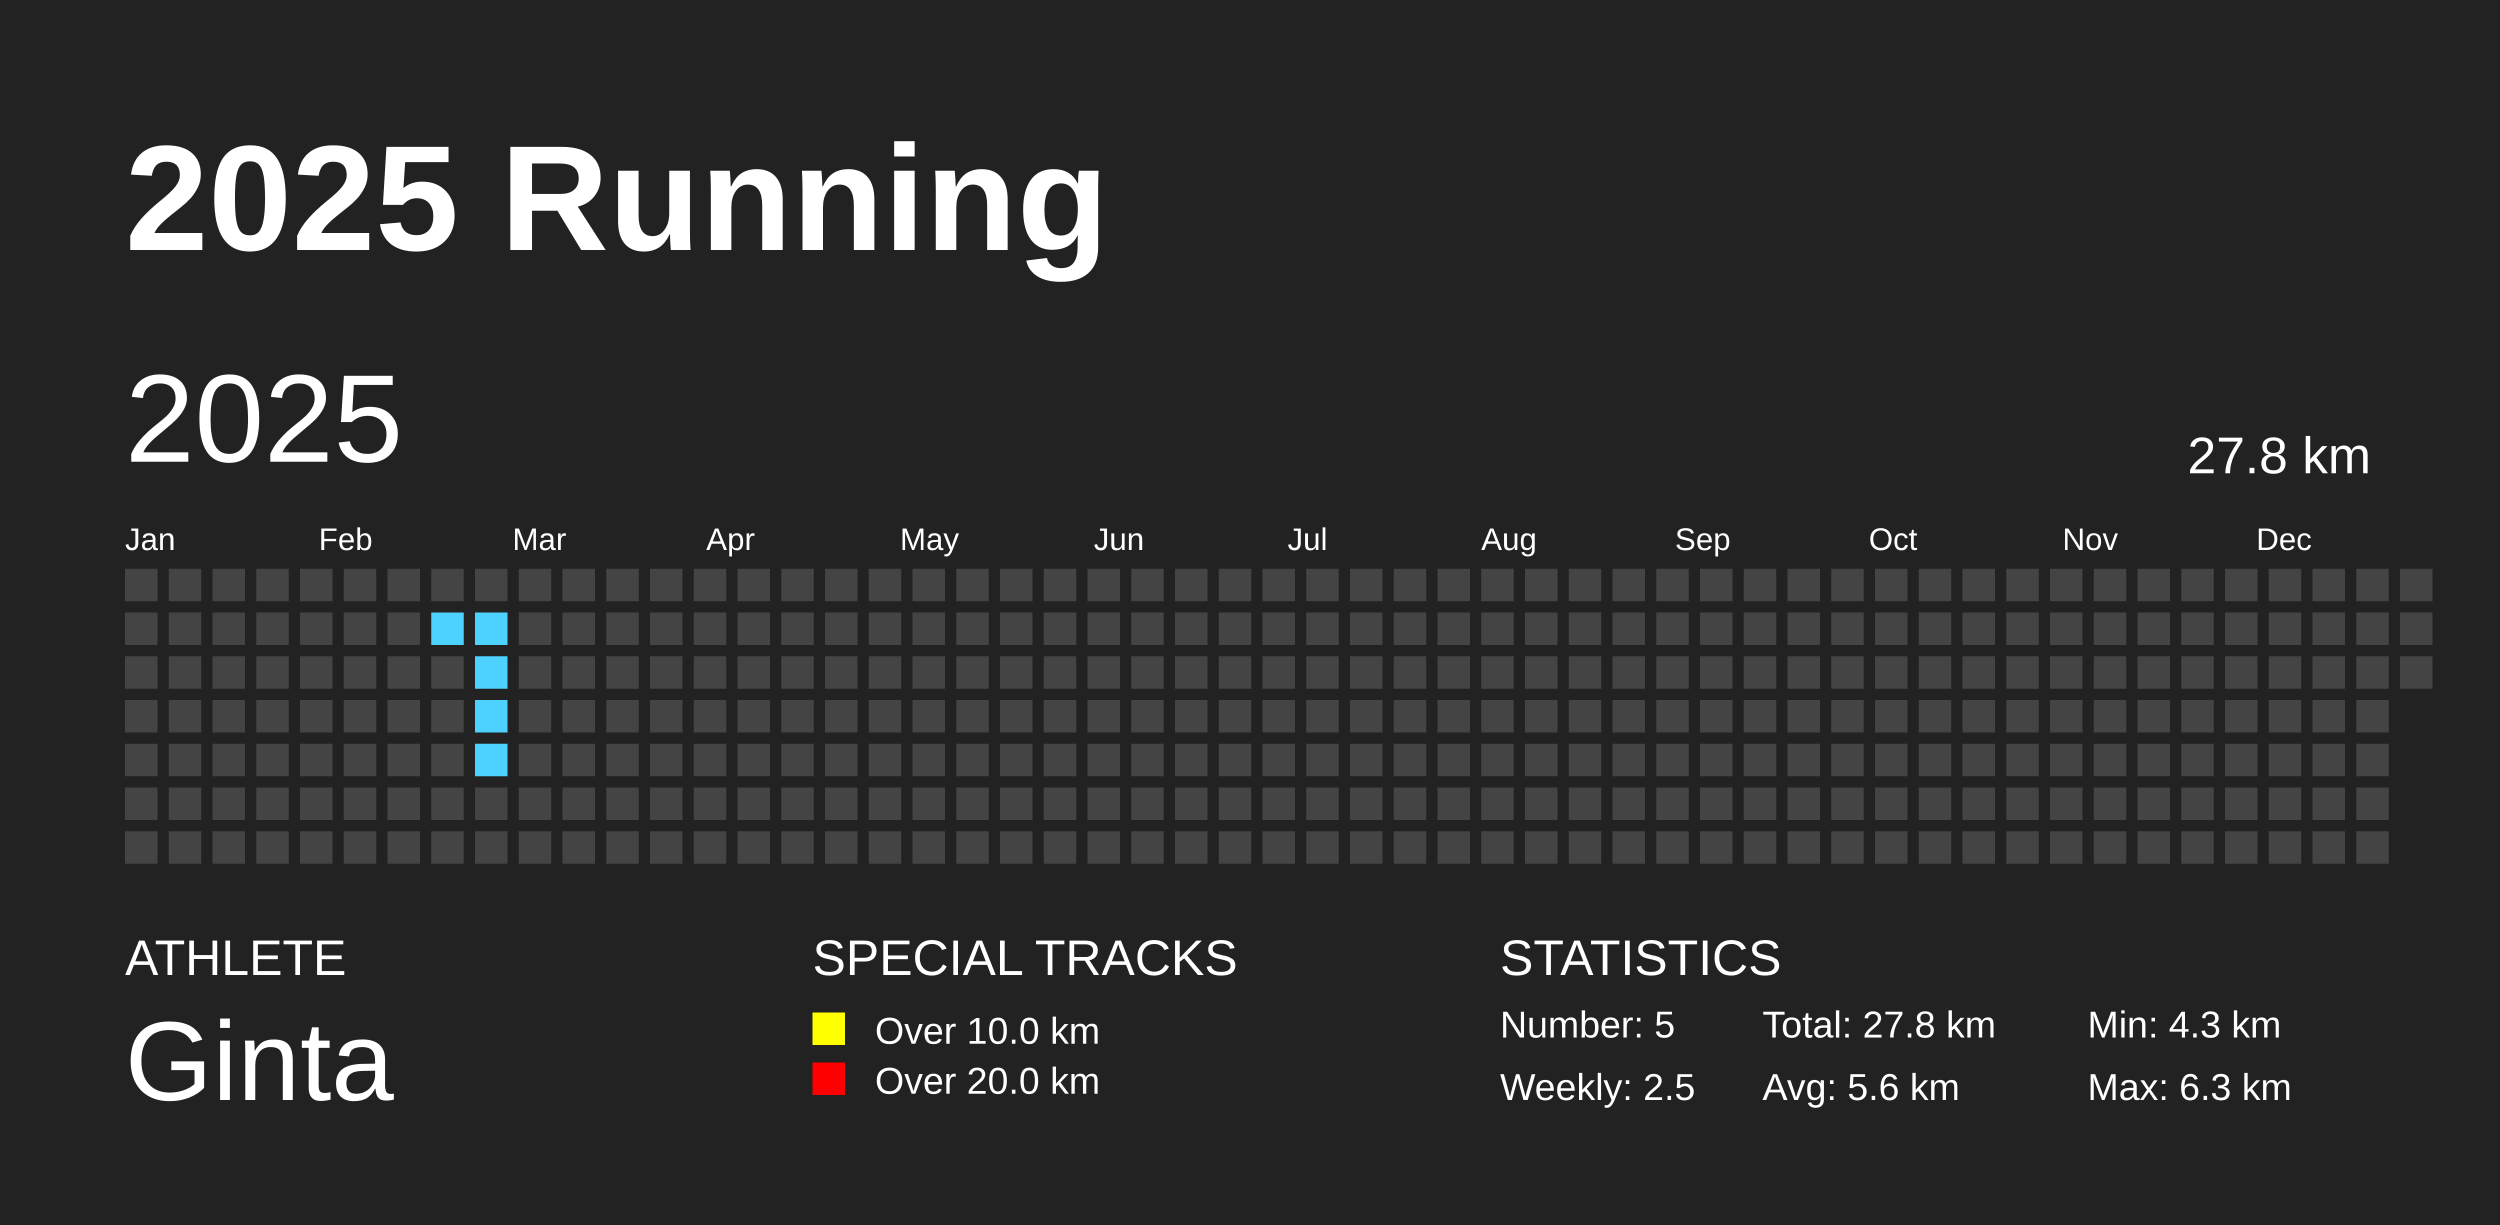
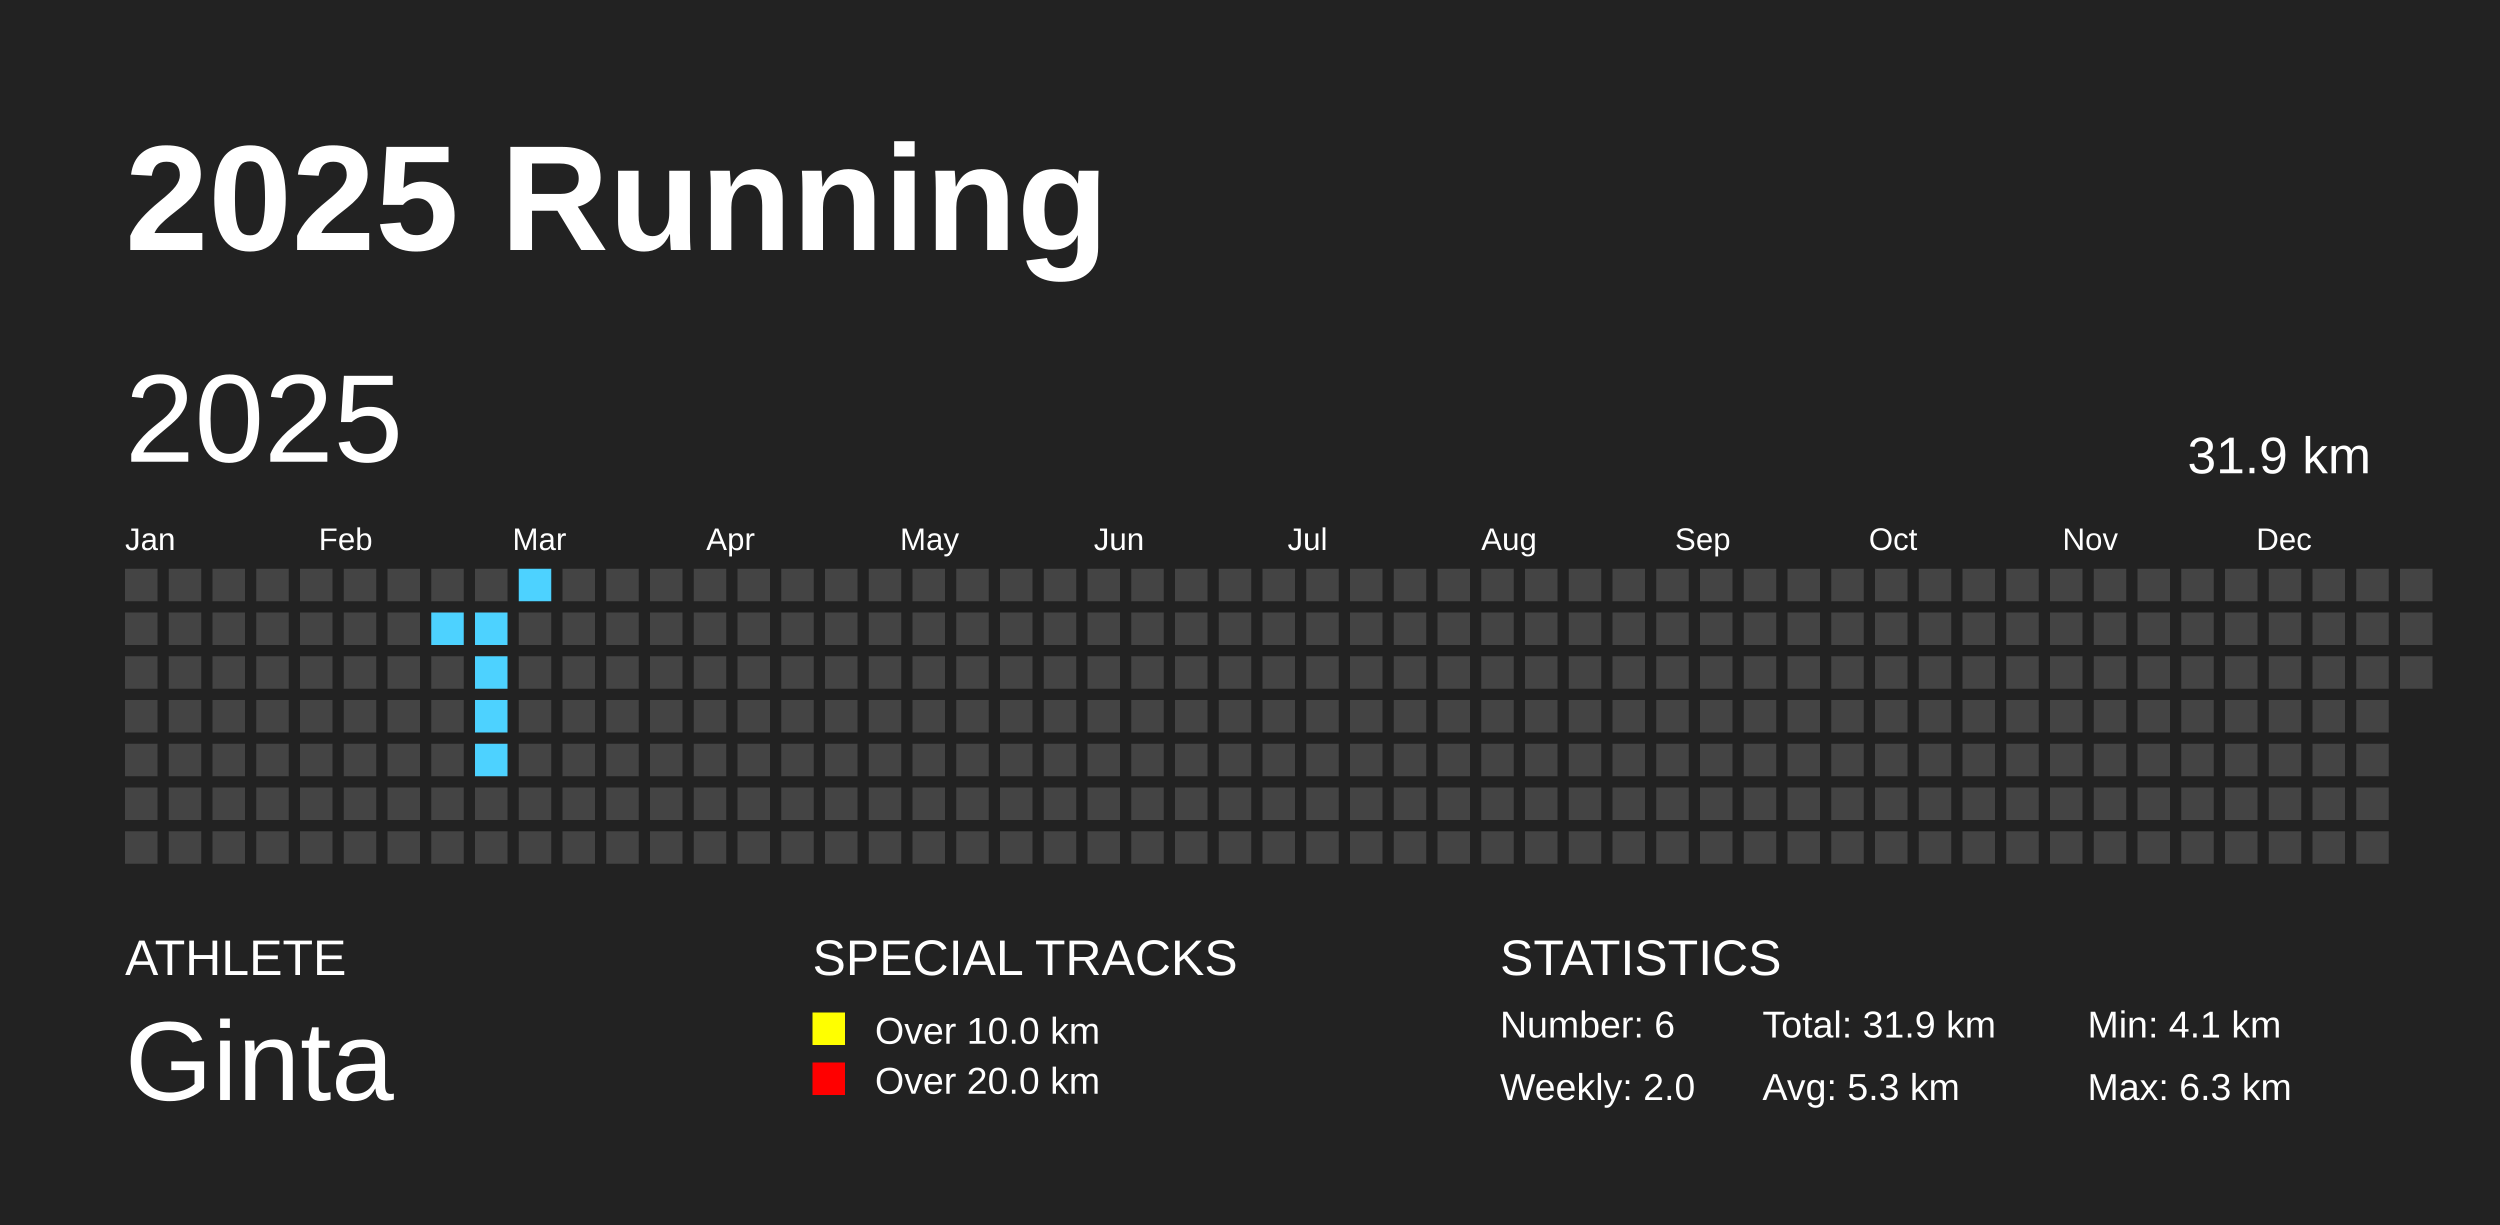
<svg xmlns="http://www.w3.org/2000/svg" baseProfile="full" height="98mm" version="1.1" viewBox="0,0,200,98" width="200mm">
  <defs />
  <rect fill="#222222" height="98" width="200" x="0" y="0" />
  <text fill="#FFFFFF" style="font-size:12px; font-family:Arial; font-weight:bold;" x="10" y="20">2025 Running</text>
  <text fill="#FFFFFF" style="font-size:4px; font-family:Arial" x="10" y="78">ATHLETE</text>
  <text fill="#FFFFFF" style="font-size:9px; font-family:Arial" x="10" y="88">Ginta</text>
  <text fill="#FFFFFF" style="font-size:4px; font-family:Arial" x="65" y="78">SPECIAL TRACKS</text>
  <rect fill="yellow" height="2.6" width="2.6" x="65" y="81" />
  <text fill="#FFFFFF" style="font-size:3px; font-family:Arial" x="70" y="83.5">Over 10.0 km</text>
  <rect fill="red" height="2.6" width="2.6" x="65" y="85" />
  <text fill="#FFFFFF" style="font-size:3px; font-family:Arial" x="70" y="87.5">Over 20.0 km</text>
  <text fill="#FFFFFF" style="font-size:4px; font-family:Arial" x="120" y="78">STATISTICS</text>
-   <text fill="#FFFFFF" style="font-size:3px; font-family:Arial" x="120" y="83">Number: 5</text>
-   <text fill="#FFFFFF" style="font-size:3px; font-family:Arial" x="120" y="88">Weekly: 2.5</text>
-   <text fill="#FFFFFF" style="font-size:3px; font-family:Arial" x="141" y="83">Total: 27.8 km</text>
-   <text fill="#FFFFFF" style="font-size:3px; font-family:Arial" x="141" y="88">Avg: 5.6 km</text>
-   <text fill="#FFFFFF" style="font-size:3px; font-family:Arial" x="167" y="83">Min: 4.3 km</text>
+   <text fill="#FFFFFF" style="font-size:3px; font-family:Arial" x="120" y="83">Number: 6</text>
+   <text fill="#FFFFFF" style="font-size:3px; font-family:Arial" x="120" y="88">Weekly: 2.0</text>
+   <text fill="#FFFFFF" style="font-size:3px; font-family:Arial" x="141" y="83">Total: 31.9 km</text>
+   <text fill="#FFFFFF" style="font-size:3px; font-family:Arial" x="141" y="88">Avg: 5.3 km</text>
+   <text fill="#FFFFFF" style="font-size:3px; font-family:Arial" x="167" y="83">Min: 4.1 km</text>
  <text fill="#FFFFFF" style="font-size:3px; font-family:Arial" x="167" y="88">Max: 6.3 km</text>
  <text dominant-baseline="hanging" fill="#FFFFFF" style="font-size:10.0px; font-family:Arial;" x="10" y="30">2025</text>
-   <text dominant-baseline="hanging" fill="#FFFFFF" style="font-size:4.125px; font-family:Arial;" x="175" y="35">27.8 km</text>
+   <text dominant-baseline="hanging" fill="#FFFFFF" style="font-size:4.125px; font-family:Arial;" x="175" y="35">31.9 km</text>
  <text fill="#FFFFFF" style="font-size:2.5px; font-family:Arial" x="10.0" y="44">Jan</text>
  <text fill="#FFFFFF" style="font-size:2.5px; font-family:Arial" x="25.5" y="44">Feb</text>
  <text fill="#FFFFFF" style="font-size:2.5px; font-family:Arial" x="41.0" y="44">Mar</text>
  <text fill="#FFFFFF" style="font-size:2.5px; font-family:Arial" x="56.5" y="44">Apr</text>
  <text fill="#FFFFFF" style="font-size:2.5px; font-family:Arial" x="72.0" y="44">May</text>
  <text fill="#FFFFFF" style="font-size:2.5px; font-family:Arial" x="87.5" y="44">Jun</text>
  <text fill="#FFFFFF" style="font-size:2.5px; font-family:Arial" x="103.0" y="44">Jul</text>
  <text fill="#FFFFFF" style="font-size:2.5px; font-family:Arial" x="118.5" y="44">Aug</text>
  <text fill="#FFFFFF" style="font-size:2.5px; font-family:Arial" x="134.0" y="44">Sep</text>
  <text fill="#FFFFFF" style="font-size:2.5px; font-family:Arial" x="149.5" y="44">Oct</text>
  <text fill="#FFFFFF" style="font-size:2.5px; font-family:Arial" x="165.0" y="44">Nov</text>
  <text fill="#FFFFFF" style="font-size:2.5px; font-family:Arial" x="180.5" y="44">Dec</text>
  <rect fill="#444444" height="2.6" width="2.6" x="10.0" y="45.5" />
  <rect fill="#444444" height="2.6" width="2.6" x="10.0" y="49.0" />
  <rect fill="#444444" height="2.6" width="2.6" x="10.0" y="52.5" />
  <rect fill="#444444" height="2.6" width="2.6" x="10.0" y="56.0" />
  <rect fill="#444444" height="2.6" width="2.6" x="10.0" y="59.5" />
  <rect fill="#444444" height="2.6" width="2.6" x="10.0" y="63.0" />
  <rect fill="#444444" height="2.6" width="2.6" x="10.0" y="66.5" />
  <rect fill="#444444" height="2.6" width="2.6" x="13.5" y="45.5" />
  <rect fill="#444444" height="2.6" width="2.6" x="13.5" y="49.0" />
  <rect fill="#444444" height="2.6" width="2.6" x="13.5" y="52.5" />
  <rect fill="#444444" height="2.6" width="2.6" x="13.5" y="56.0" />
  <rect fill="#444444" height="2.6" width="2.6" x="13.5" y="59.5" />
  <rect fill="#444444" height="2.6" width="2.6" x="13.5" y="63.0" />
  <rect fill="#444444" height="2.6" width="2.6" x="13.5" y="66.5" />
  <rect fill="#444444" height="2.6" width="2.6" x="17.0" y="45.5" />
  <rect fill="#444444" height="2.6" width="2.6" x="17.0" y="49.0" />
  <rect fill="#444444" height="2.6" width="2.6" x="17.0" y="52.5" />
  <rect fill="#444444" height="2.6" width="2.6" x="17.0" y="56.0" />
  <rect fill="#444444" height="2.6" width="2.6" x="17.0" y="59.5" />
  <rect fill="#444444" height="2.6" width="2.6" x="17.0" y="63.0" />
  <rect fill="#444444" height="2.6" width="2.6" x="17.0" y="66.5" />
  <rect fill="#444444" height="2.6" width="2.6" x="20.5" y="45.5" />
  <rect fill="#444444" height="2.6" width="2.6" x="20.5" y="49.0" />
  <rect fill="#444444" height="2.6" width="2.6" x="20.5" y="52.5" />
  <rect fill="#444444" height="2.6" width="2.6" x="20.5" y="56.0" />
  <rect fill="#444444" height="2.6" width="2.6" x="20.5" y="59.5" />
  <rect fill="#444444" height="2.6" width="2.6" x="20.5" y="63.0" />
  <rect fill="#444444" height="2.6" width="2.6" x="20.5" y="66.5" />
  <rect fill="#444444" height="2.6" width="2.6" x="24.0" y="45.5" />
  <rect fill="#444444" height="2.6" width="2.6" x="24.0" y="49.0" />
  <rect fill="#444444" height="2.6" width="2.6" x="24.0" y="52.5" />
  <rect fill="#444444" height="2.6" width="2.6" x="24.0" y="56.0" />
  <rect fill="#444444" height="2.6" width="2.6" x="24.0" y="59.5" />
  <rect fill="#444444" height="2.6" width="2.6" x="24.0" y="63.0" />
  <rect fill="#444444" height="2.6" width="2.6" x="24.0" y="66.5" />
  <rect fill="#444444" height="2.6" width="2.6" x="27.5" y="45.5" />
  <rect fill="#444444" height="2.6" width="2.6" x="27.5" y="49.0" />
  <rect fill="#444444" height="2.6" width="2.6" x="27.5" y="52.5" />
  <rect fill="#444444" height="2.6" width="2.6" x="27.5" y="56.0" />
  <rect fill="#444444" height="2.6" width="2.6" x="27.5" y="59.5" />
  <rect fill="#444444" height="2.6" width="2.6" x="27.5" y="63.0" />
  <rect fill="#444444" height="2.6" width="2.6" x="27.5" y="66.5" />
  <rect fill="#444444" height="2.6" width="2.6" x="31.0" y="45.5" />
  <rect fill="#444444" height="2.6" width="2.6" x="31.0" y="49.0" />
  <rect fill="#444444" height="2.6" width="2.6" x="31.0" y="52.5" />
  <rect fill="#444444" height="2.6" width="2.6" x="31.0" y="56.0" />
  <rect fill="#444444" height="2.6" width="2.6" x="31.0" y="59.5" />
  <rect fill="#444444" height="2.6" width="2.6" x="31.0" y="63.0" />
  <rect fill="#444444" height="2.6" width="2.6" x="31.0" y="66.5" />
  <rect fill="#444444" height="2.6" width="2.6" x="34.5" y="45.5" />
  <rect fill="#4dd2ff" height="2.6" width="2.6" x="34.5" y="49.0" />
  <rect fill="#444444" height="2.6" width="2.6" x="34.5" y="52.5" />
  <rect fill="#444444" height="2.6" width="2.6" x="34.5" y="56.0" />
  <rect fill="#444444" height="2.6" width="2.6" x="34.5" y="59.5" />
  <rect fill="#444444" height="2.6" width="2.6" x="34.5" y="63.0" />
  <rect fill="#444444" height="2.6" width="2.6" x="34.5" y="66.5" />
  <rect fill="#444444" height="2.6" width="2.6" x="38.0" y="45.5" />
  <rect fill="#4dd2ff" height="2.6" width="2.6" x="38.0" y="49.0" />
  <rect fill="#4dd2ff" height="2.6" width="2.6" x="38.0" y="52.5" />
  <rect fill="#4dd2ff" height="2.6" width="2.6" x="38.0" y="56.0" />
  <rect fill="#4dd2ff" height="2.6" width="2.6" x="38.0" y="59.5" />
  <rect fill="#444444" height="2.6" width="2.6" x="38.0" y="63.0" />
  <rect fill="#444444" height="2.6" width="2.6" x="38.0" y="66.5" />
-   <rect fill="#444444" height="2.6" width="2.6" x="41.5" y="45.5" />
+   <rect fill="#4dd2ff" height="2.6" width="2.6" x="41.5" y="45.5" />
  <rect fill="#444444" height="2.6" width="2.6" x="41.5" y="49.0" />
  <rect fill="#444444" height="2.6" width="2.6" x="41.5" y="52.5" />
  <rect fill="#444444" height="2.6" width="2.6" x="41.5" y="56.0" />
  <rect fill="#444444" height="2.6" width="2.6" x="41.5" y="59.5" />
  <rect fill="#444444" height="2.6" width="2.6" x="41.5" y="63.0" />
  <rect fill="#444444" height="2.6" width="2.6" x="41.5" y="66.5" />
  <rect fill="#444444" height="2.6" width="2.6" x="45.0" y="45.5" />
  <rect fill="#444444" height="2.6" width="2.6" x="45.0" y="49.0" />
  <rect fill="#444444" height="2.6" width="2.6" x="45.0" y="52.5" />
  <rect fill="#444444" height="2.6" width="2.6" x="45.0" y="56.0" />
  <rect fill="#444444" height="2.6" width="2.6" x="45.0" y="59.5" />
  <rect fill="#444444" height="2.6" width="2.6" x="45.0" y="63.0" />
  <rect fill="#444444" height="2.6" width="2.6" x="45.0" y="66.5" />
  <rect fill="#444444" height="2.6" width="2.6" x="48.5" y="45.5" />
  <rect fill="#444444" height="2.6" width="2.6" x="48.5" y="49.0" />
  <rect fill="#444444" height="2.6" width="2.6" x="48.5" y="52.5" />
  <rect fill="#444444" height="2.6" width="2.6" x="48.5" y="56.0" />
  <rect fill="#444444" height="2.6" width="2.6" x="48.5" y="59.5" />
  <rect fill="#444444" height="2.6" width="2.6" x="48.5" y="63.0" />
  <rect fill="#444444" height="2.6" width="2.6" x="48.5" y="66.5" />
  <rect fill="#444444" height="2.6" width="2.6" x="52.0" y="45.5" />
  <rect fill="#444444" height="2.6" width="2.6" x="52.0" y="49.0" />
  <rect fill="#444444" height="2.6" width="2.6" x="52.0" y="52.5" />
  <rect fill="#444444" height="2.6" width="2.6" x="52.0" y="56.0" />
  <rect fill="#444444" height="2.6" width="2.6" x="52.0" y="59.5" />
  <rect fill="#444444" height="2.6" width="2.6" x="52.0" y="63.0" />
  <rect fill="#444444" height="2.6" width="2.6" x="52.0" y="66.5" />
  <rect fill="#444444" height="2.6" width="2.6" x="55.5" y="45.5" />
  <rect fill="#444444" height="2.6" width="2.6" x="55.5" y="49.0" />
  <rect fill="#444444" height="2.6" width="2.6" x="55.5" y="52.5" />
  <rect fill="#444444" height="2.6" width="2.6" x="55.5" y="56.0" />
  <rect fill="#444444" height="2.6" width="2.6" x="55.5" y="59.5" />
  <rect fill="#444444" height="2.6" width="2.6" x="55.5" y="63.0" />
  <rect fill="#444444" height="2.6" width="2.6" x="55.5" y="66.5" />
  <rect fill="#444444" height="2.6" width="2.6" x="59.0" y="45.5" />
  <rect fill="#444444" height="2.6" width="2.6" x="59.0" y="49.0" />
  <rect fill="#444444" height="2.6" width="2.6" x="59.0" y="52.5" />
  <rect fill="#444444" height="2.6" width="2.6" x="59.0" y="56.0" />
  <rect fill="#444444" height="2.6" width="2.6" x="59.0" y="59.5" />
  <rect fill="#444444" height="2.6" width="2.6" x="59.0" y="63.0" />
  <rect fill="#444444" height="2.6" width="2.6" x="59.0" y="66.5" />
  <rect fill="#444444" height="2.6" width="2.6" x="62.5" y="45.5" />
  <rect fill="#444444" height="2.6" width="2.6" x="62.5" y="49.0" />
  <rect fill="#444444" height="2.6" width="2.6" x="62.5" y="52.5" />
  <rect fill="#444444" height="2.6" width="2.6" x="62.5" y="56.0" />
  <rect fill="#444444" height="2.6" width="2.6" x="62.5" y="59.5" />
  <rect fill="#444444" height="2.6" width="2.6" x="62.5" y="63.0" />
  <rect fill="#444444" height="2.6" width="2.6" x="62.5" y="66.5" />
  <rect fill="#444444" height="2.6" width="2.6" x="66.0" y="45.5" />
  <rect fill="#444444" height="2.6" width="2.6" x="66.0" y="49.0" />
  <rect fill="#444444" height="2.6" width="2.6" x="66.0" y="52.5" />
  <rect fill="#444444" height="2.6" width="2.6" x="66.0" y="56.0" />
  <rect fill="#444444" height="2.6" width="2.6" x="66.0" y="59.5" />
  <rect fill="#444444" height="2.6" width="2.6" x="66.0" y="63.0" />
  <rect fill="#444444" height="2.6" width="2.6" x="66.0" y="66.5" />
  <rect fill="#444444" height="2.6" width="2.6" x="69.5" y="45.5" />
  <rect fill="#444444" height="2.6" width="2.6" x="69.5" y="49.0" />
  <rect fill="#444444" height="2.6" width="2.6" x="69.5" y="52.5" />
  <rect fill="#444444" height="2.6" width="2.6" x="69.5" y="56.0" />
  <rect fill="#444444" height="2.6" width="2.6" x="69.5" y="59.5" />
  <rect fill="#444444" height="2.6" width="2.6" x="69.5" y="63.0" />
  <rect fill="#444444" height="2.6" width="2.6" x="69.5" y="66.5" />
  <rect fill="#444444" height="2.6" width="2.6" x="73.0" y="45.5" />
  <rect fill="#444444" height="2.6" width="2.6" x="73.0" y="49.0" />
  <rect fill="#444444" height="2.6" width="2.6" x="73.0" y="52.5" />
  <rect fill="#444444" height="2.6" width="2.6" x="73.0" y="56.0" />
  <rect fill="#444444" height="2.6" width="2.6" x="73.0" y="59.5" />
  <rect fill="#444444" height="2.6" width="2.6" x="73.0" y="63.0" />
  <rect fill="#444444" height="2.6" width="2.6" x="73.0" y="66.5" />
  <rect fill="#444444" height="2.6" width="2.6" x="76.5" y="45.5" />
  <rect fill="#444444" height="2.6" width="2.6" x="76.5" y="49.0" />
  <rect fill="#444444" height="2.6" width="2.6" x="76.5" y="52.5" />
  <rect fill="#444444" height="2.6" width="2.6" x="76.5" y="56.0" />
  <rect fill="#444444" height="2.6" width="2.6" x="76.5" y="59.5" />
  <rect fill="#444444" height="2.6" width="2.6" x="76.5" y="63.0" />
  <rect fill="#444444" height="2.6" width="2.6" x="76.5" y="66.5" />
  <rect fill="#444444" height="2.6" width="2.6" x="80.0" y="45.5" />
  <rect fill="#444444" height="2.6" width="2.6" x="80.0" y="49.0" />
  <rect fill="#444444" height="2.6" width="2.6" x="80.0" y="52.5" />
  <rect fill="#444444" height="2.6" width="2.6" x="80.0" y="56.0" />
  <rect fill="#444444" height="2.6" width="2.6" x="80.0" y="59.5" />
  <rect fill="#444444" height="2.6" width="2.6" x="80.0" y="63.0" />
  <rect fill="#444444" height="2.6" width="2.6" x="80.0" y="66.5" />
  <rect fill="#444444" height="2.6" width="2.6" x="83.5" y="45.5" />
  <rect fill="#444444" height="2.6" width="2.6" x="83.5" y="49.0" />
  <rect fill="#444444" height="2.6" width="2.6" x="83.5" y="52.5" />
  <rect fill="#444444" height="2.6" width="2.6" x="83.5" y="56.0" />
  <rect fill="#444444" height="2.6" width="2.6" x="83.5" y="59.5" />
  <rect fill="#444444" height="2.6" width="2.6" x="83.5" y="63.0" />
  <rect fill="#444444" height="2.6" width="2.6" x="83.5" y="66.5" />
  <rect fill="#444444" height="2.6" width="2.6" x="87.0" y="45.5" />
  <rect fill="#444444" height="2.6" width="2.6" x="87.0" y="49.0" />
  <rect fill="#444444" height="2.6" width="2.6" x="87.0" y="52.5" />
  <rect fill="#444444" height="2.6" width="2.6" x="87.0" y="56.0" />
  <rect fill="#444444" height="2.6" width="2.6" x="87.0" y="59.5" />
  <rect fill="#444444" height="2.6" width="2.6" x="87.0" y="63.0" />
  <rect fill="#444444" height="2.6" width="2.6" x="87.0" y="66.5" />
  <rect fill="#444444" height="2.6" width="2.6" x="90.5" y="45.5" />
  <rect fill="#444444" height="2.6" width="2.6" x="90.5" y="49.0" />
  <rect fill="#444444" height="2.6" width="2.6" x="90.5" y="52.5" />
  <rect fill="#444444" height="2.6" width="2.6" x="90.5" y="56.0" />
  <rect fill="#444444" height="2.6" width="2.6" x="90.5" y="59.5" />
  <rect fill="#444444" height="2.6" width="2.6" x="90.5" y="63.0" />
  <rect fill="#444444" height="2.6" width="2.6" x="90.5" y="66.5" />
  <rect fill="#444444" height="2.6" width="2.6" x="94.0" y="45.5" />
  <rect fill="#444444" height="2.6" width="2.6" x="94.0" y="49.0" />
  <rect fill="#444444" height="2.6" width="2.6" x="94.0" y="52.5" />
  <rect fill="#444444" height="2.6" width="2.6" x="94.0" y="56.0" />
  <rect fill="#444444" height="2.6" width="2.6" x="94.0" y="59.5" />
  <rect fill="#444444" height="2.6" width="2.6" x="94.0" y="63.0" />
  <rect fill="#444444" height="2.6" width="2.6" x="94.0" y="66.5" />
  <rect fill="#444444" height="2.6" width="2.6" x="97.5" y="45.5" />
  <rect fill="#444444" height="2.6" width="2.6" x="97.5" y="49.0" />
  <rect fill="#444444" height="2.6" width="2.6" x="97.5" y="52.5" />
  <rect fill="#444444" height="2.6" width="2.6" x="97.5" y="56.0" />
  <rect fill="#444444" height="2.6" width="2.6" x="97.5" y="59.5" />
  <rect fill="#444444" height="2.6" width="2.6" x="97.5" y="63.0" />
  <rect fill="#444444" height="2.6" width="2.6" x="97.5" y="66.5" />
  <rect fill="#444444" height="2.6" width="2.6" x="101.0" y="45.5" />
  <rect fill="#444444" height="2.6" width="2.6" x="101.0" y="49.0" />
  <rect fill="#444444" height="2.6" width="2.6" x="101.0" y="52.5" />
  <rect fill="#444444" height="2.6" width="2.6" x="101.0" y="56.0" />
  <rect fill="#444444" height="2.6" width="2.6" x="101.0" y="59.5" />
  <rect fill="#444444" height="2.6" width="2.6" x="101.0" y="63.0" />
  <rect fill="#444444" height="2.6" width="2.6" x="101.0" y="66.5" />
  <rect fill="#444444" height="2.6" width="2.6" x="104.5" y="45.5" />
  <rect fill="#444444" height="2.6" width="2.6" x="104.5" y="49.0" />
  <rect fill="#444444" height="2.6" width="2.6" x="104.5" y="52.5" />
  <rect fill="#444444" height="2.6" width="2.6" x="104.5" y="56.0" />
  <rect fill="#444444" height="2.6" width="2.6" x="104.5" y="59.5" />
  <rect fill="#444444" height="2.6" width="2.6" x="104.5" y="63.0" />
  <rect fill="#444444" height="2.6" width="2.6" x="104.5" y="66.5" />
  <rect fill="#444444" height="2.6" width="2.6" x="108.0" y="45.5" />
  <rect fill="#444444" height="2.6" width="2.6" x="108.0" y="49.0" />
  <rect fill="#444444" height="2.6" width="2.6" x="108.0" y="52.5" />
  <rect fill="#444444" height="2.6" width="2.6" x="108.0" y="56.0" />
  <rect fill="#444444" height="2.6" width="2.6" x="108.0" y="59.5" />
  <rect fill="#444444" height="2.6" width="2.6" x="108.0" y="63.0" />
  <rect fill="#444444" height="2.6" width="2.6" x="108.0" y="66.5" />
  <rect fill="#444444" height="2.6" width="2.6" x="111.5" y="45.5" />
  <rect fill="#444444" height="2.6" width="2.6" x="111.5" y="49.0" />
  <rect fill="#444444" height="2.6" width="2.6" x="111.5" y="52.5" />
  <rect fill="#444444" height="2.6" width="2.6" x="111.5" y="56.0" />
  <rect fill="#444444" height="2.6" width="2.6" x="111.5" y="59.5" />
  <rect fill="#444444" height="2.6" width="2.6" x="111.5" y="63.0" />
  <rect fill="#444444" height="2.6" width="2.6" x="111.5" y="66.5" />
  <rect fill="#444444" height="2.6" width="2.6" x="115.0" y="45.5" />
  <rect fill="#444444" height="2.6" width="2.6" x="115.0" y="49.0" />
  <rect fill="#444444" height="2.6" width="2.6" x="115.0" y="52.5" />
  <rect fill="#444444" height="2.6" width="2.6" x="115.0" y="56.0" />
  <rect fill="#444444" height="2.6" width="2.6" x="115.0" y="59.5" />
  <rect fill="#444444" height="2.6" width="2.6" x="115.0" y="63.0" />
  <rect fill="#444444" height="2.6" width="2.6" x="115.0" y="66.5" />
  <rect fill="#444444" height="2.6" width="2.6" x="118.5" y="45.5" />
  <rect fill="#444444" height="2.6" width="2.6" x="118.5" y="49.0" />
  <rect fill="#444444" height="2.6" width="2.6" x="118.5" y="52.5" />
  <rect fill="#444444" height="2.6" width="2.6" x="118.5" y="56.0" />
  <rect fill="#444444" height="2.6" width="2.6" x="118.5" y="59.5" />
  <rect fill="#444444" height="2.6" width="2.6" x="118.5" y="63.0" />
  <rect fill="#444444" height="2.6" width="2.6" x="118.5" y="66.5" />
  <rect fill="#444444" height="2.6" width="2.6" x="122.0" y="45.5" />
  <rect fill="#444444" height="2.6" width="2.6" x="122.0" y="49.0" />
  <rect fill="#444444" height="2.6" width="2.6" x="122.0" y="52.5" />
  <rect fill="#444444" height="2.6" width="2.6" x="122.0" y="56.0" />
  <rect fill="#444444" height="2.6" width="2.6" x="122.0" y="59.5" />
  <rect fill="#444444" height="2.6" width="2.6" x="122.0" y="63.0" />
  <rect fill="#444444" height="2.6" width="2.6" x="122.0" y="66.5" />
  <rect fill="#444444" height="2.6" width="2.6" x="125.5" y="45.5" />
  <rect fill="#444444" height="2.6" width="2.6" x="125.5" y="49.0" />
  <rect fill="#444444" height="2.6" width="2.6" x="125.5" y="52.5" />
  <rect fill="#444444" height="2.6" width="2.6" x="125.5" y="56.0" />
  <rect fill="#444444" height="2.6" width="2.6" x="125.5" y="59.5" />
  <rect fill="#444444" height="2.6" width="2.6" x="125.5" y="63.0" />
  <rect fill="#444444" height="2.6" width="2.6" x="125.5" y="66.5" />
  <rect fill="#444444" height="2.6" width="2.6" x="129.0" y="45.5" />
  <rect fill="#444444" height="2.6" width="2.6" x="129.0" y="49.0" />
  <rect fill="#444444" height="2.6" width="2.6" x="129.0" y="52.5" />
  <rect fill="#444444" height="2.6" width="2.6" x="129.0" y="56.0" />
  <rect fill="#444444" height="2.6" width="2.6" x="129.0" y="59.5" />
  <rect fill="#444444" height="2.6" width="2.6" x="129.0" y="63.0" />
  <rect fill="#444444" height="2.6" width="2.6" x="129.0" y="66.5" />
  <rect fill="#444444" height="2.6" width="2.6" x="132.5" y="45.5" />
  <rect fill="#444444" height="2.6" width="2.6" x="132.5" y="49.0" />
  <rect fill="#444444" height="2.6" width="2.6" x="132.5" y="52.5" />
  <rect fill="#444444" height="2.6" width="2.6" x="132.5" y="56.0" />
  <rect fill="#444444" height="2.6" width="2.6" x="132.5" y="59.5" />
  <rect fill="#444444" height="2.6" width="2.6" x="132.5" y="63.0" />
  <rect fill="#444444" height="2.6" width="2.6" x="132.5" y="66.5" />
  <rect fill="#444444" height="2.6" width="2.6" x="136.0" y="45.5" />
  <rect fill="#444444" height="2.6" width="2.6" x="136.0" y="49.0" />
  <rect fill="#444444" height="2.6" width="2.6" x="136.0" y="52.5" />
  <rect fill="#444444" height="2.6" width="2.6" x="136.0" y="56.0" />
  <rect fill="#444444" height="2.6" width="2.6" x="136.0" y="59.5" />
  <rect fill="#444444" height="2.6" width="2.6" x="136.0" y="63.0" />
  <rect fill="#444444" height="2.6" width="2.6" x="136.0" y="66.5" />
  <rect fill="#444444" height="2.6" width="2.6" x="139.5" y="45.5" />
  <rect fill="#444444" height="2.6" width="2.6" x="139.5" y="49.0" />
  <rect fill="#444444" height="2.6" width="2.6" x="139.5" y="52.5" />
  <rect fill="#444444" height="2.6" width="2.6" x="139.5" y="56.0" />
  <rect fill="#444444" height="2.6" width="2.6" x="139.5" y="59.5" />
  <rect fill="#444444" height="2.6" width="2.6" x="139.5" y="63.0" />
  <rect fill="#444444" height="2.6" width="2.6" x="139.5" y="66.5" />
  <rect fill="#444444" height="2.6" width="2.6" x="143.0" y="45.5" />
  <rect fill="#444444" height="2.6" width="2.6" x="143.0" y="49.0" />
  <rect fill="#444444" height="2.6" width="2.6" x="143.0" y="52.5" />
  <rect fill="#444444" height="2.6" width="2.6" x="143.0" y="56.0" />
  <rect fill="#444444" height="2.6" width="2.6" x="143.0" y="59.5" />
  <rect fill="#444444" height="2.6" width="2.6" x="143.0" y="63.0" />
  <rect fill="#444444" height="2.6" width="2.6" x="143.0" y="66.5" />
  <rect fill="#444444" height="2.6" width="2.6" x="146.5" y="45.5" />
  <rect fill="#444444" height="2.6" width="2.6" x="146.5" y="49.0" />
  <rect fill="#444444" height="2.6" width="2.6" x="146.5" y="52.5" />
  <rect fill="#444444" height="2.6" width="2.6" x="146.5" y="56.0" />
  <rect fill="#444444" height="2.6" width="2.6" x="146.5" y="59.5" />
  <rect fill="#444444" height="2.6" width="2.6" x="146.5" y="63.0" />
  <rect fill="#444444" height="2.6" width="2.6" x="146.5" y="66.5" />
  <rect fill="#444444" height="2.6" width="2.6" x="150.0" y="45.5" />
  <rect fill="#444444" height="2.6" width="2.6" x="150.0" y="49.0" />
  <rect fill="#444444" height="2.6" width="2.6" x="150.0" y="52.5" />
  <rect fill="#444444" height="2.6" width="2.6" x="150.0" y="56.0" />
  <rect fill="#444444" height="2.6" width="2.6" x="150.0" y="59.5" />
  <rect fill="#444444" height="2.6" width="2.6" x="150.0" y="63.0" />
  <rect fill="#444444" height="2.6" width="2.6" x="150.0" y="66.5" />
  <rect fill="#444444" height="2.6" width="2.6" x="153.5" y="45.5" />
  <rect fill="#444444" height="2.6" width="2.6" x="153.5" y="49.0" />
  <rect fill="#444444" height="2.6" width="2.6" x="153.5" y="52.5" />
  <rect fill="#444444" height="2.6" width="2.6" x="153.5" y="56.0" />
  <rect fill="#444444" height="2.6" width="2.6" x="153.5" y="59.5" />
  <rect fill="#444444" height="2.6" width="2.6" x="153.5" y="63.0" />
  <rect fill="#444444" height="2.6" width="2.6" x="153.5" y="66.5" />
  <rect fill="#444444" height="2.6" width="2.6" x="157.0" y="45.5" />
  <rect fill="#444444" height="2.6" width="2.6" x="157.0" y="49.0" />
  <rect fill="#444444" height="2.6" width="2.6" x="157.0" y="52.5" />
  <rect fill="#444444" height="2.6" width="2.6" x="157.0" y="56.0" />
  <rect fill="#444444" height="2.6" width="2.6" x="157.0" y="59.5" />
  <rect fill="#444444" height="2.6" width="2.6" x="157.0" y="63.0" />
  <rect fill="#444444" height="2.6" width="2.6" x="157.0" y="66.5" />
  <rect fill="#444444" height="2.6" width="2.6" x="160.5" y="45.5" />
  <rect fill="#444444" height="2.6" width="2.6" x="160.5" y="49.0" />
  <rect fill="#444444" height="2.6" width="2.6" x="160.5" y="52.5" />
  <rect fill="#444444" height="2.6" width="2.6" x="160.5" y="56.0" />
  <rect fill="#444444" height="2.6" width="2.6" x="160.5" y="59.5" />
  <rect fill="#444444" height="2.6" width="2.6" x="160.5" y="63.0" />
  <rect fill="#444444" height="2.6" width="2.6" x="160.5" y="66.5" />
  <rect fill="#444444" height="2.6" width="2.6" x="164.0" y="45.5" />
  <rect fill="#444444" height="2.6" width="2.6" x="164.0" y="49.0" />
  <rect fill="#444444" height="2.6" width="2.6" x="164.0" y="52.5" />
  <rect fill="#444444" height="2.6" width="2.6" x="164.0" y="56.0" />
  <rect fill="#444444" height="2.6" width="2.6" x="164.0" y="59.5" />
  <rect fill="#444444" height="2.6" width="2.6" x="164.0" y="63.0" />
  <rect fill="#444444" height="2.6" width="2.6" x="164.0" y="66.5" />
  <rect fill="#444444" height="2.6" width="2.6" x="167.5" y="45.5" />
  <rect fill="#444444" height="2.6" width="2.6" x="167.5" y="49.0" />
  <rect fill="#444444" height="2.6" width="2.6" x="167.5" y="52.5" />
  <rect fill="#444444" height="2.6" width="2.6" x="167.5" y="56.0" />
  <rect fill="#444444" height="2.6" width="2.6" x="167.5" y="59.5" />
  <rect fill="#444444" height="2.6" width="2.6" x="167.5" y="63.0" />
  <rect fill="#444444" height="2.6" width="2.6" x="167.5" y="66.5" />
  <rect fill="#444444" height="2.6" width="2.6" x="171.0" y="45.5" />
  <rect fill="#444444" height="2.6" width="2.6" x="171.0" y="49.0" />
  <rect fill="#444444" height="2.6" width="2.6" x="171.0" y="52.5" />
  <rect fill="#444444" height="2.6" width="2.6" x="171.0" y="56.0" />
  <rect fill="#444444" height="2.6" width="2.6" x="171.0" y="59.5" />
  <rect fill="#444444" height="2.6" width="2.6" x="171.0" y="63.0" />
  <rect fill="#444444" height="2.6" width="2.6" x="171.0" y="66.5" />
  <rect fill="#444444" height="2.6" width="2.6" x="174.5" y="45.5" />
  <rect fill="#444444" height="2.6" width="2.6" x="174.5" y="49.0" />
  <rect fill="#444444" height="2.6" width="2.6" x="174.5" y="52.5" />
  <rect fill="#444444" height="2.6" width="2.6" x="174.5" y="56.0" />
  <rect fill="#444444" height="2.6" width="2.6" x="174.5" y="59.5" />
  <rect fill="#444444" height="2.6" width="2.6" x="174.5" y="63.0" />
  <rect fill="#444444" height="2.6" width="2.6" x="174.5" y="66.5" />
  <rect fill="#444444" height="2.6" width="2.6" x="178.0" y="45.5" />
  <rect fill="#444444" height="2.6" width="2.6" x="178.0" y="49.0" />
  <rect fill="#444444" height="2.6" width="2.6" x="178.0" y="52.5" />
  <rect fill="#444444" height="2.6" width="2.6" x="178.0" y="56.0" />
  <rect fill="#444444" height="2.6" width="2.6" x="178.0" y="59.5" />
  <rect fill="#444444" height="2.6" width="2.6" x="178.0" y="63.0" />
  <rect fill="#444444" height="2.6" width="2.6" x="178.0" y="66.5" />
  <rect fill="#444444" height="2.6" width="2.6" x="181.5" y="45.5" />
  <rect fill="#444444" height="2.6" width="2.6" x="181.5" y="49.0" />
  <rect fill="#444444" height="2.6" width="2.6" x="181.5" y="52.5" />
  <rect fill="#444444" height="2.6" width="2.6" x="181.5" y="56.0" />
  <rect fill="#444444" height="2.6" width="2.6" x="181.5" y="59.5" />
  <rect fill="#444444" height="2.6" width="2.6" x="181.5" y="63.0" />
  <rect fill="#444444" height="2.6" width="2.6" x="181.5" y="66.5" />
  <rect fill="#444444" height="2.6" width="2.6" x="185.0" y="45.5" />
  <rect fill="#444444" height="2.6" width="2.6" x="185.0" y="49.0" />
  <rect fill="#444444" height="2.6" width="2.6" x="185.0" y="52.5" />
  <rect fill="#444444" height="2.6" width="2.6" x="185.0" y="56.0" />
  <rect fill="#444444" height="2.6" width="2.6" x="185.0" y="59.5" />
  <rect fill="#444444" height="2.6" width="2.6" x="185.0" y="63.0" />
  <rect fill="#444444" height="2.6" width="2.6" x="185.0" y="66.5" />
  <rect fill="#444444" height="2.6" width="2.6" x="188.5" y="45.5" />
  <rect fill="#444444" height="2.6" width="2.6" x="188.5" y="49.0" />
  <rect fill="#444444" height="2.6" width="2.6" x="188.5" y="52.5" />
  <rect fill="#444444" height="2.6" width="2.6" x="188.5" y="56.0" />
  <rect fill="#444444" height="2.6" width="2.6" x="188.5" y="59.5" />
  <rect fill="#444444" height="2.6" width="2.6" x="188.5" y="63.0" />
  <rect fill="#444444" height="2.6" width="2.6" x="188.5" y="66.5" />
  <rect fill="#444444" height="2.6" width="2.6" x="192.0" y="45.5" />
  <rect fill="#444444" height="2.6" width="2.6" x="192.0" y="49.0" />
  <rect fill="#444444" height="2.6" width="2.6" x="192.0" y="52.5" />
</svg>
